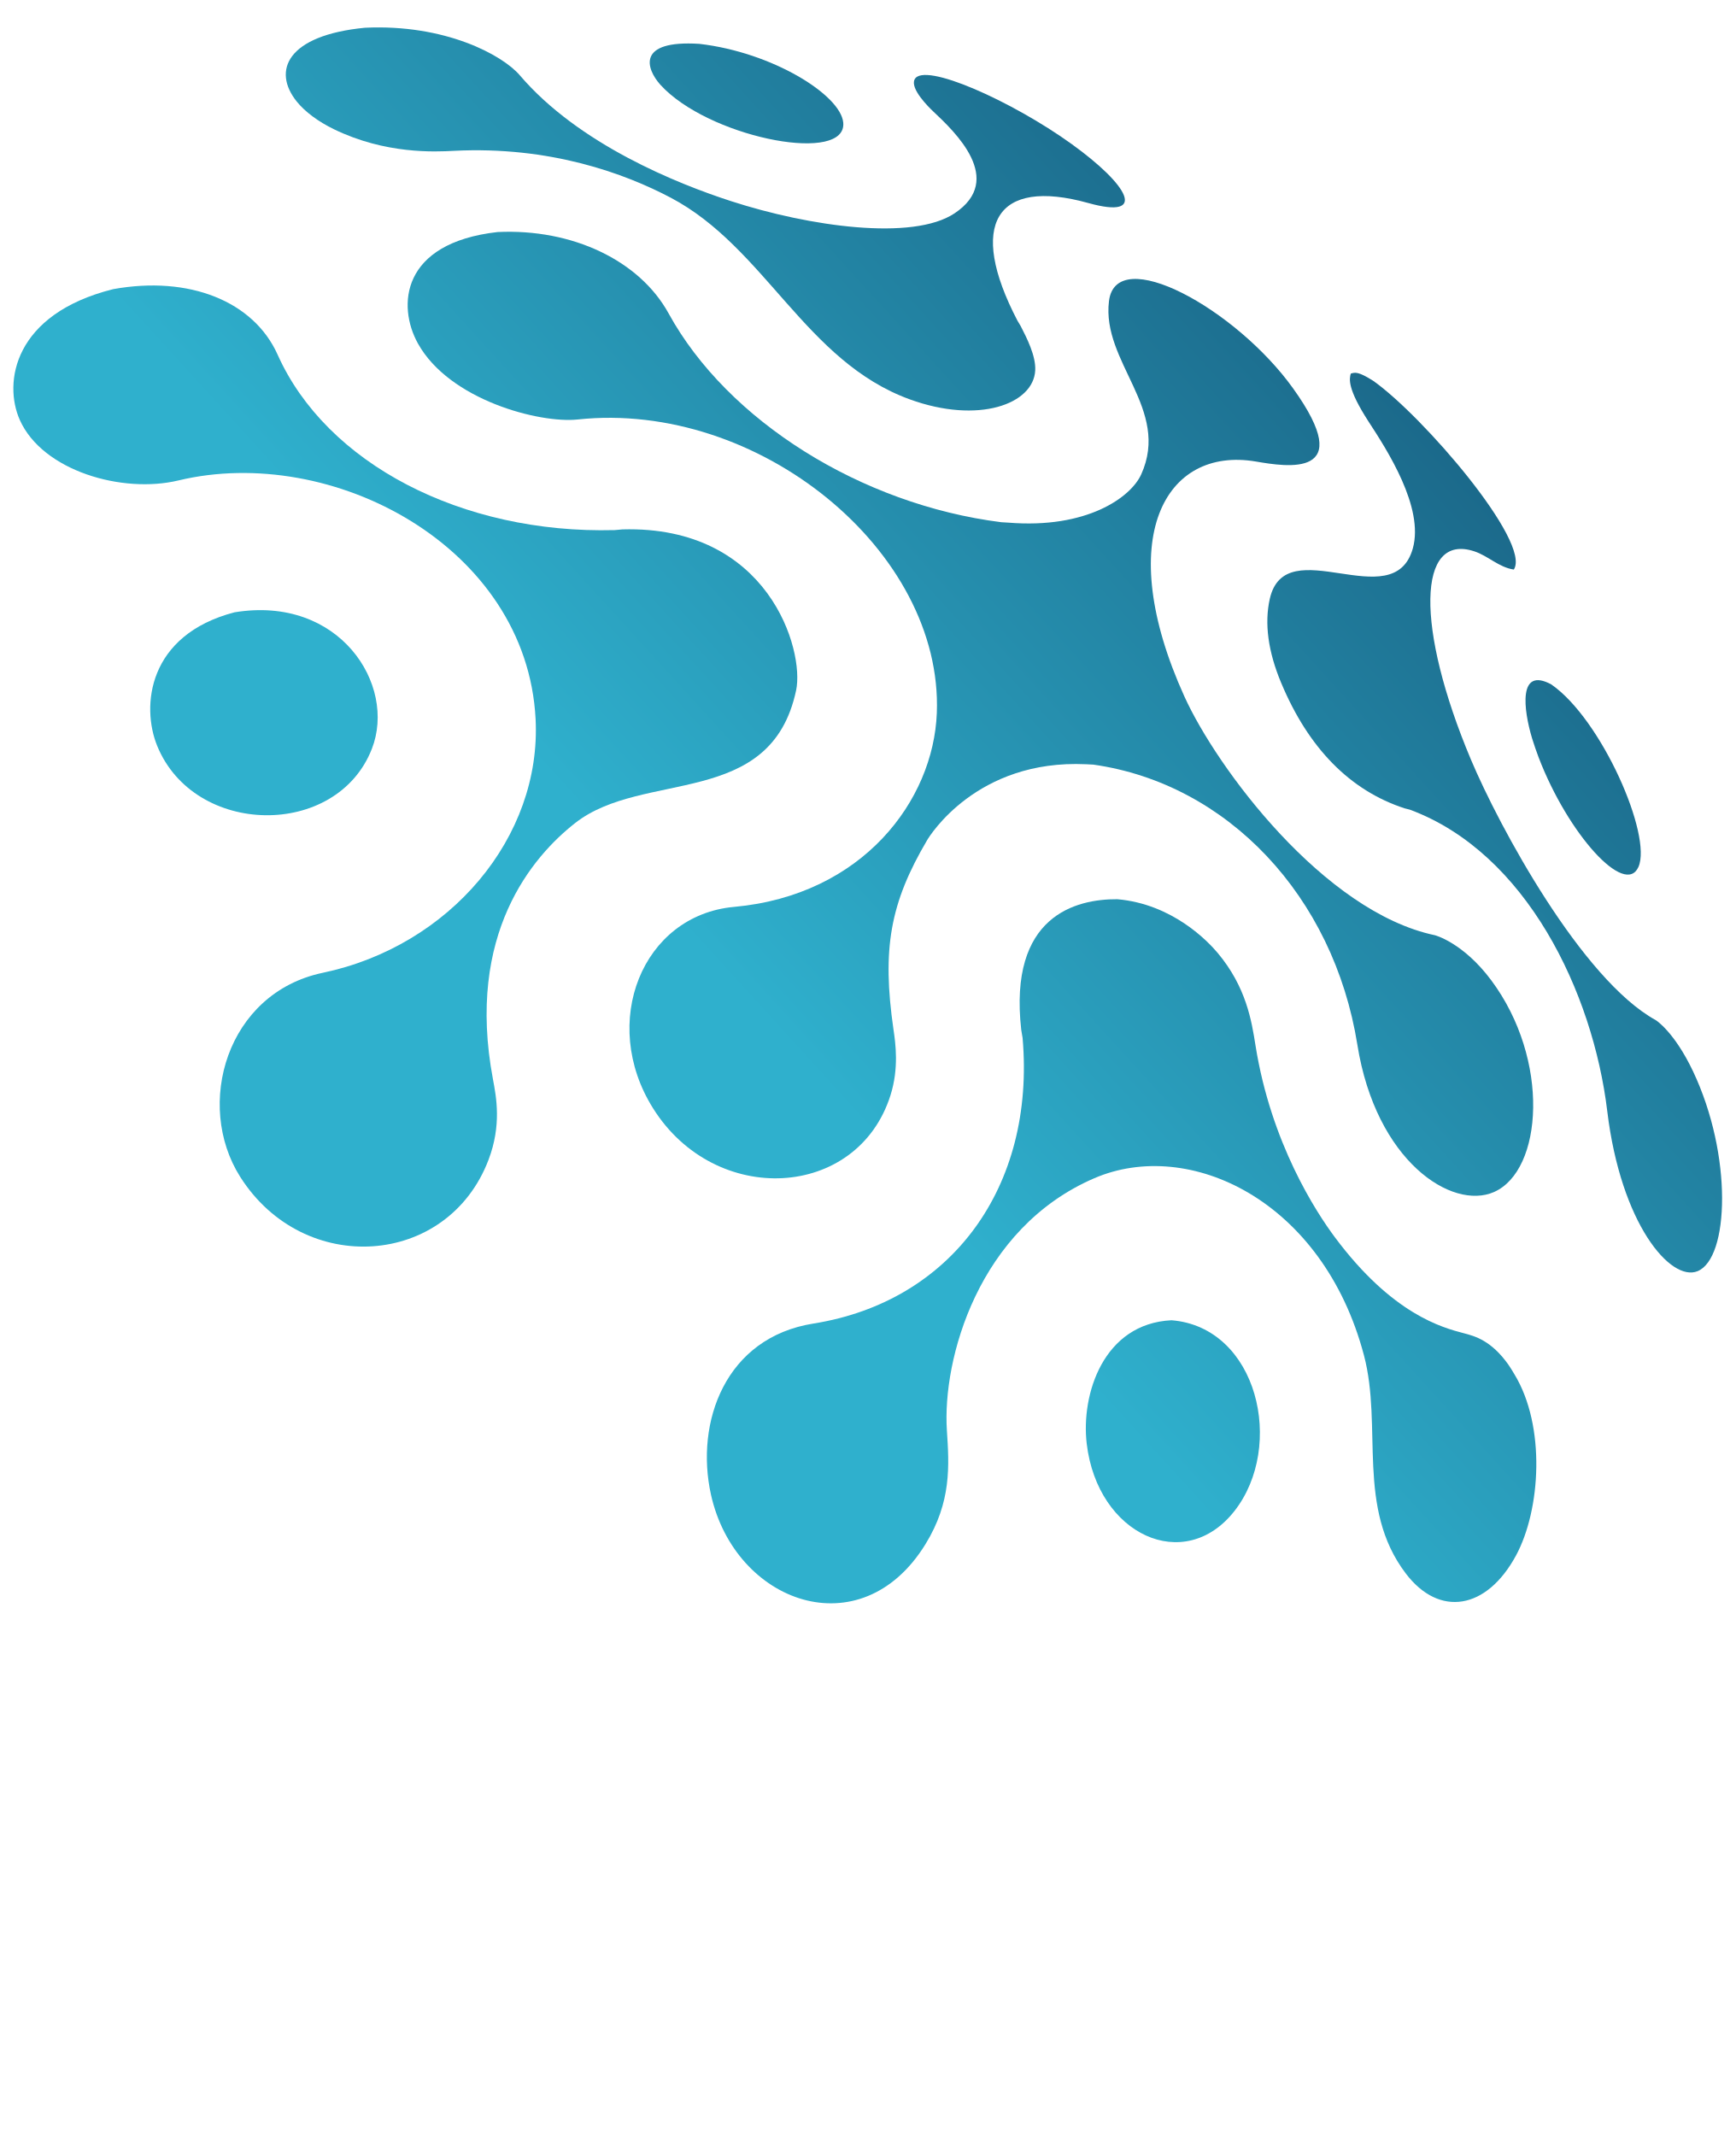
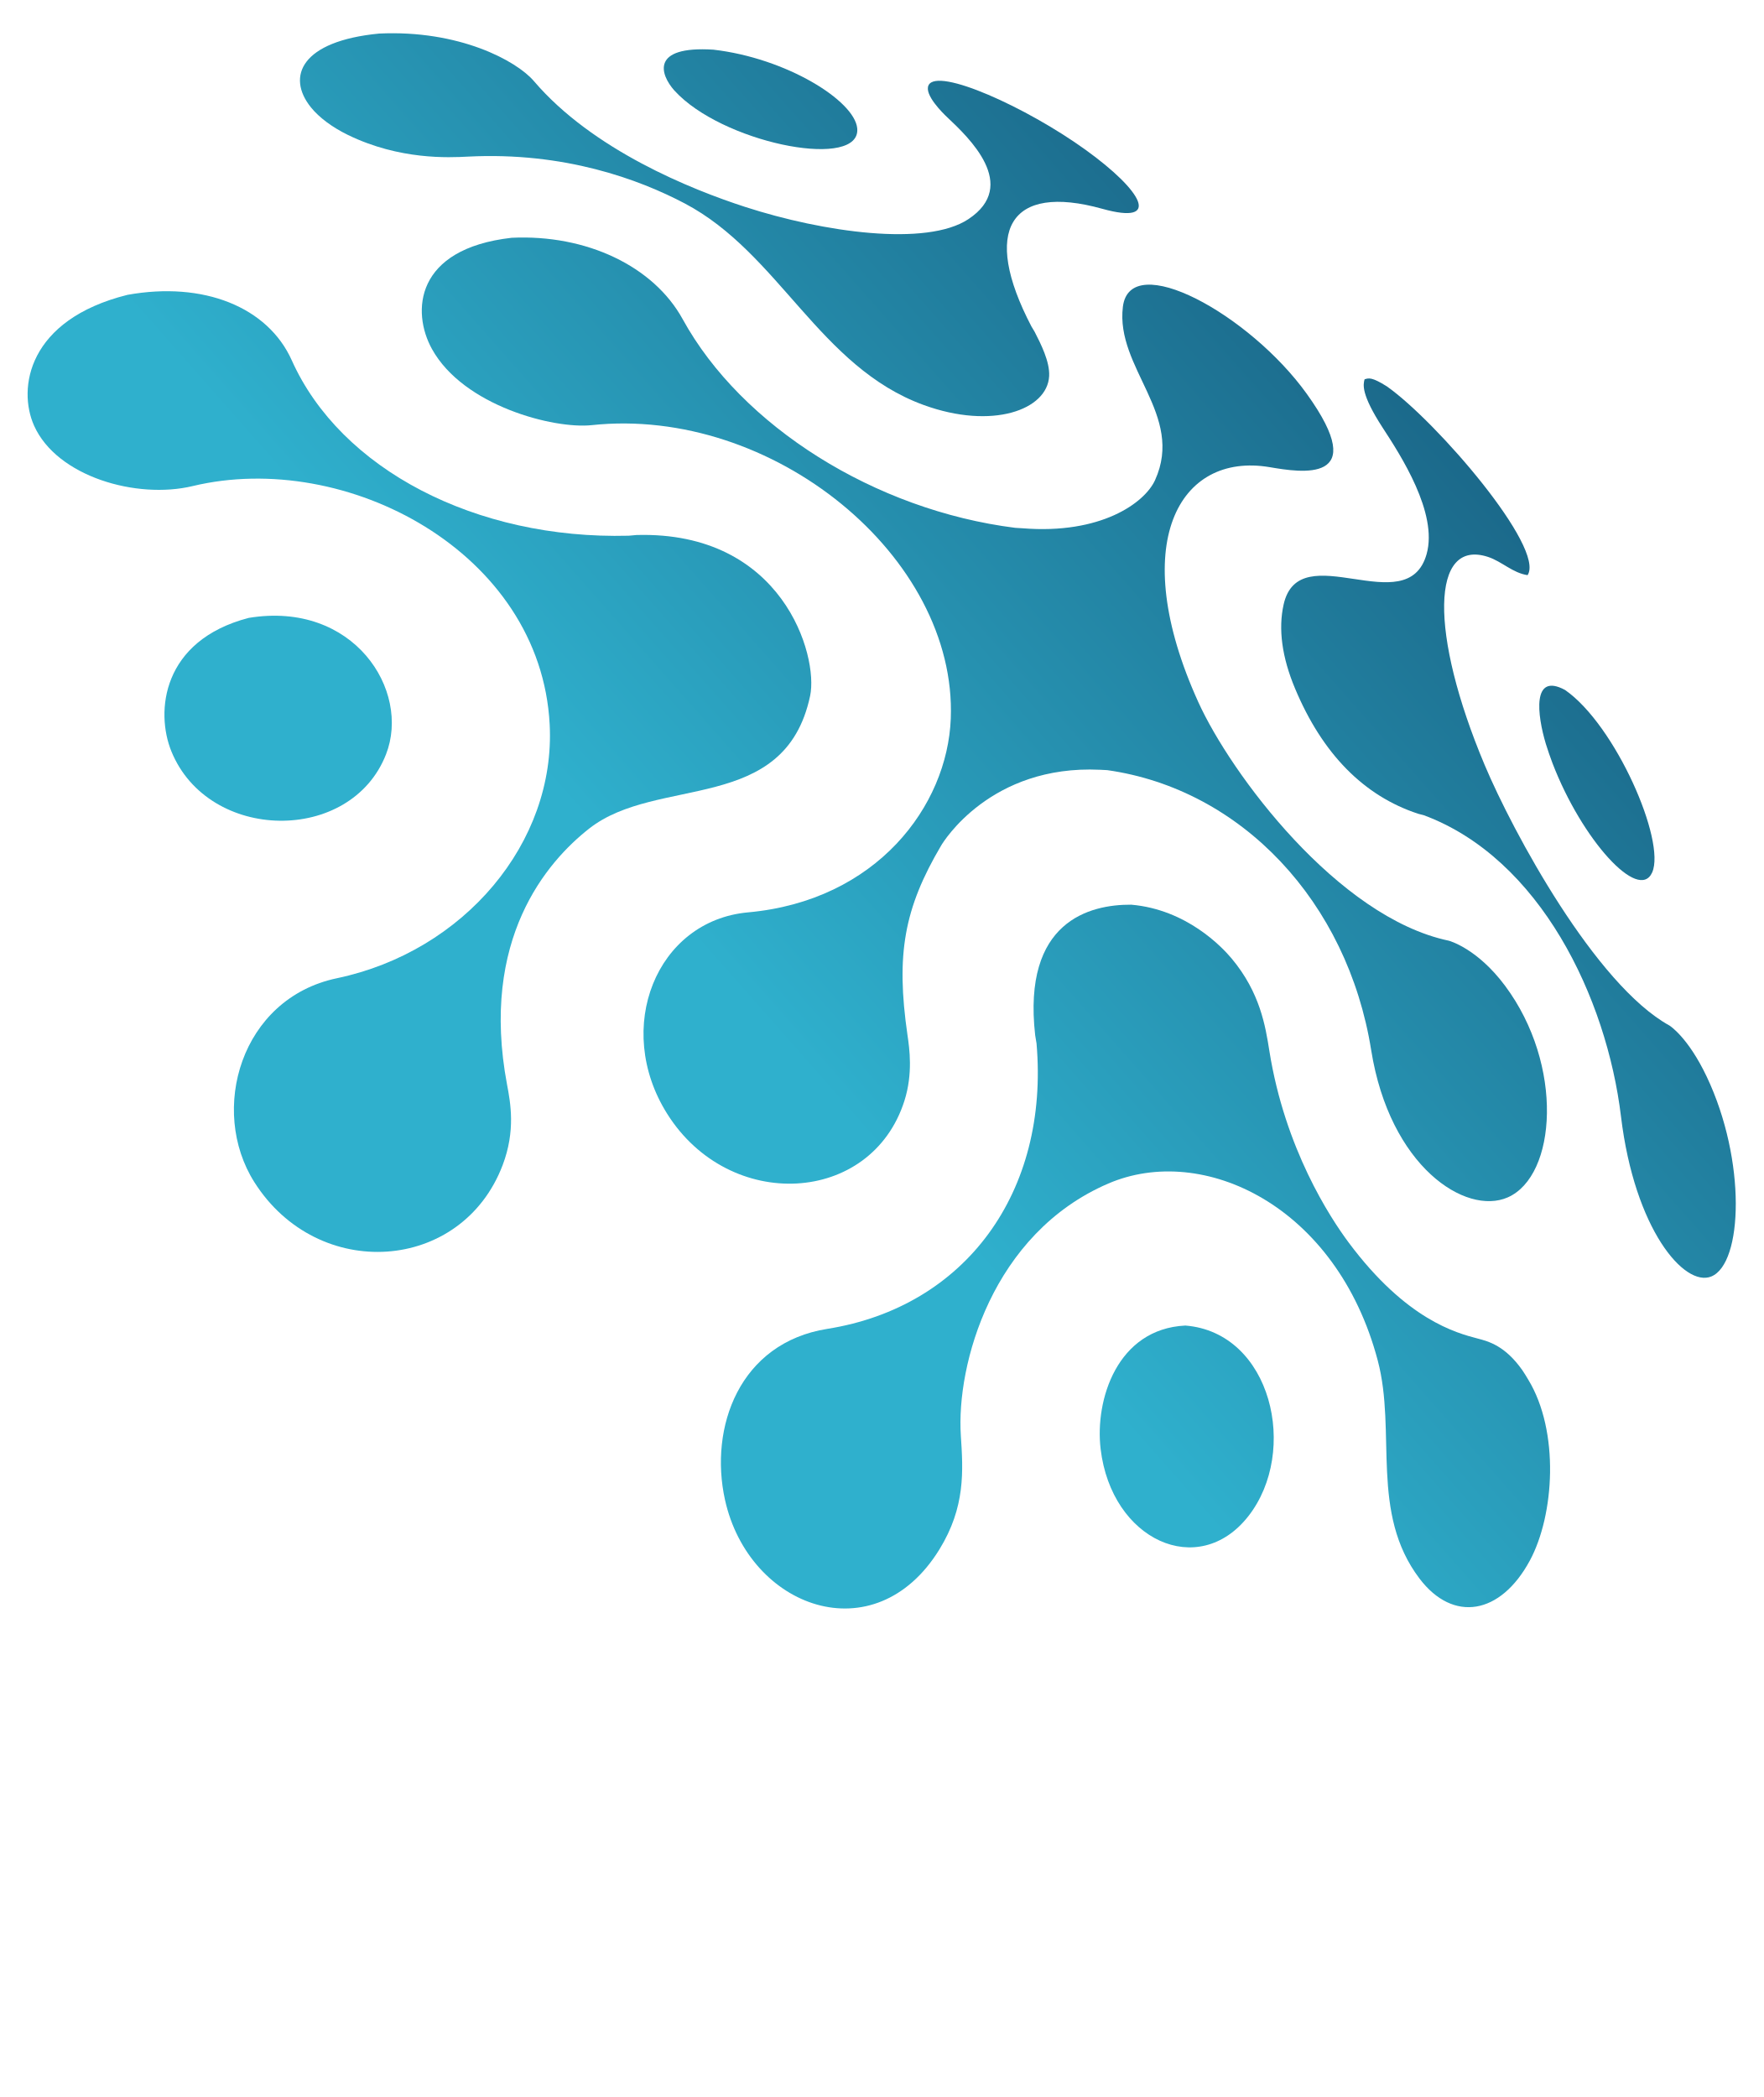
- <svg xmlns="http://www.w3.org/2000/svg" version="1.1" id="Layer_1" x="0px" y="0px" width="260" height="320" viewBox="0 0 260 320" enable-background="new 0 0 1000 1000" xml:space="preserve">
+ <svg xmlns="http://www.w3.org/2000/svg" version="1.1" id="Layer_1" x="0px" y="0px" width="185" height="220" viewBox="0 0 185 220" enable-background="new 0 0 1000 1000" xml:space="preserve">
  <defs id="defs92">
    <linearGradient gradientTransform="matrix(135.8512,-120.7564,120.7564,135.8512,-120281.39,-135387.91)" y2="999.998" x2="1.002" y1="999.998" x1="0.002" gradientUnits="userSpaceOnUse" id="SVGID_1_">
      <stop id="stop4" style="stop-color:#2FB0CD" offset="0" />
      <stop id="stop6" style="stop-color:#145073" offset="1" />
    </linearGradient>
    <linearGradient gradientTransform="matrix(135.8549,-120.7598,120.7598,135.8549,-120240.55,-135342.8)" y2="1000.003" x2="0.998" y1="1000.003" x1="-0.002" gradientUnits="userSpaceOnUse" id="SVGID_2_">
      <stop id="stop11" style="stop-color:#2FB0CD" offset="0" />
      <stop id="stop13" style="stop-color:#145073" offset="1" />
    </linearGradient>
    <linearGradient gradientTransform="matrix(135.8517,-120.7569,120.7569,135.8517,-120325.9,-135438.77)" y2="1000.001" x2="0.997" y1="1000.001" x1="-0.002" gradientUnits="userSpaceOnUse" id="SVGID_3_">
      <stop id="stop18" style="stop-color:#2FB0CD" offset="0" />
      <stop id="stop20" style="stop-color:#145073" offset="1" />
    </linearGradient>
    <linearGradient gradientTransform="matrix(135.8538,-120.7588,120.7588,135.8538,-120224.3,-135324.3)" y2="1000.003" x2="0.999" y1="1000.003" x1="-0" gradientUnits="userSpaceOnUse" id="SVGID_4_">
      <stop id="stop25" style="stop-color:#2FB0CD" offset="0" />
      <stop id="stop27" style="stop-color:#145073" offset="1" />
    </linearGradient>
    <linearGradient gradientTransform="matrix(135.8515,-120.7567,120.7567,135.8515,-120339.45,-135453.14)" y2="1000" x2="1" y1="1000" x1="0" gradientUnits="userSpaceOnUse" id="SVGID_5_">
      <stop id="stop32" style="stop-color:#2FB0CD" offset="0" />
      <stop id="stop34" style="stop-color:#145073" offset="1" />
    </linearGradient>
    <linearGradient gradientTransform="matrix(135.8575,-120.7621,120.7621,135.8575,-120242.48,-135344.75)" y2="1000.004" x2="0.998" y1="1000.004" x1="-0.002" gradientUnits="userSpaceOnUse" id="SVGID_6_">
      <stop id="stop39" style="stop-color:#2FB0CD" offset="0" />
      <stop id="stop41" style="stop-color:#145073" offset="1" />
    </linearGradient>
    <linearGradient gradientTransform="matrix(135.8528,-120.7579,120.7579,135.8528,-120330.02,-135443.36)" y2="1000" x2="0.998" y1="1000" x1="-0.002" gradientUnits="userSpaceOnUse" id="SVGID_7_">
      <stop id="stop46" style="stop-color:#2FB0CD" offset="0" />
      <stop id="stop48" style="stop-color:#145073" offset="1" />
    </linearGradient>
    <linearGradient gradientTransform="matrix(135.8388,-120.7454,120.7454,135.8388,-120204.27,-135300.92)" y2="1000" x2="1.002" y1="1000" x1="0.002" gradientUnits="userSpaceOnUse" id="SVGID_8_">
      <stop id="stop53" style="stop-color:#2FB0CD" offset="0" />
      <stop id="stop55" style="stop-color:#145073" offset="1" />
    </linearGradient>
    <linearGradient gradientTransform="matrix(135.8476,-120.7532,120.7532,135.8476,-120340.07,-135453.34)" y2="1000.001" x2="1.004" y1="1000.001" x1="0.004" gradientUnits="userSpaceOnUse" id="SVGID_9_">
      <stop id="stop60" style="stop-color:#2FB0CD" offset="0" />
      <stop id="stop62" style="stop-color:#145073" offset="1" />
    </linearGradient>
  </defs>
-   <rect x="-369.995" width="1000" height="1000" id="rect2" y="-319.309" style="fill:none" />
-   <g id="g5309" transform="translate(-369.9946,-319.3093)">
+   <rect x="-408.396" width="1000" height="1000" id="rect2" y="-366.376" style="fill:none" />
+   <g id="g5309" transform="matrix(0.7,0,0,0.7,-257.4999,-222.9047)">
    <path d="m 432.598,370.746 c 4.724,8.533 18.287,12.014 23.936,11.408 27.093,-2.893 54.76,19.715 53.82,43.979 -0.507,13.107 -11.107,27.294 -30.387,29.042 -13.743,1.247 -20.206,17.322 -12.123,30.18 9.326,14.842 30.597,13.682 35.561,-1.938 1.299,-4.086 0.755,-7.847 0.457,-9.869 -1.746,-12.062 -0.518,-18.962 5.055,-28.398 0.293,-0.493 7.362,-12.121 23.803,-11.347 0.9,0.046 0.99,0.049 1.081,0.055 20.104,2.849 36.003,19.714 39.56,41.964 2.787,17.449 14.166,24.837 20.469,22.069 7.318,-3.219 8.475,-19.802 -0.412,-31.726 -4.207,-5.639 -8.4,-6.737 -8.441,-6.746 -16.644,-3.507 -32.659,-25.03 -37.531,-35.77 -10.719,-23.629 -2.956,-37.517 10.716,-35.196 4.578,0.776 15.307,2.594 5.55,-10.987 -8.574,-11.941 -26.493,-21.742 -27.565,-13.049 -1.131,9.164 9.26,16.19 4.825,25.971 -1.553,3.426 -8.135,8.175 -19.888,7.22 -0.896,-0.055 -0.987,-0.062 -1.078,-0.065 -20.99,-2.646 -41.017,-15.213 -49.834,-31.273 -4.358,-7.936 -14.416,-12.729 -25.63,-12.198 -14.519,1.643 -15.032,11.102 -11.944,16.674" id="path9" style="fill:url(#SVGID_1_)" />
    <path d="m 561.947,421.616 c 4.097,9.796 10.315,16.12 18.478,18.788 0.669,0.17 0.737,0.188 0.8,0.204 17.45,6.466 27.429,27.349 29.578,45.174 2.038,16.877 9.488,25.603 13.525,23.968 4.744,-1.925 5.287,-17.374 -0.678,-29.949 -2.819,-5.942 -5.56,-7.648 -5.585,-7.664 -11.081,-6.1 -23.446,-28.953 -27.703,-39.067 -8.297,-19.729 -8.053,-33.998 0.528,-31.162 2.075,0.688 3.678,2.401 5.912,2.727 2.682,-4.072 -13.625,-23.026 -21.081,-28.284 -2.247,-1.413 -2.709,-1.268 -3.35,-1.066 -0.203,0.766 -0.578,2.185 2.709,7.25 2.703,4.147 8.31,12.783 6.591,18.935 -2.891,10.319 -19.078,-2.888 -21.432,7.56 -0.823,3.674 -0.252,7.908 1.708,12.586" id="path16" style="fill:url(#SVGID_2_)" />
    <path d="m 372.966,382.235 c 3.413,7.625 15.361,11.07 23.765,9.05 22.969,-5.516 52.167,9.881 53.508,35.727 0.919,17.675 -12.796,34.029 -31.897,38.037 -14.42,3.03 -19.191,19.788 -12.363,30.562 9.529,15.039 31.09,13.561 37.212,-2.555 1.958,-5.16 1.179,-9.321 0.658,-12.076 -4.091,-21.771 5.966,-33.388 12.325,-38.375 10.207,-8 29.316,-2.068 33.098,-19.869 1.28,-6.023 -4.117,-24.73 -26.017,-24.117 -0.698,0.064 -0.799,0.07 -0.898,0.082 -0.097,0.008 -0.197,0.017 -0.297,0.024 -22.882,0.596 -43.167,-9.967 -50.471,-26.281 -3.597,-8.021 -13.264,-11.876 -24.636,-9.817 -14.914,3.721 -16.495,13.999 -13.987,19.608" id="path23" style="fill:url(#SVGID_3_)" />
    <path d="m 476.513,543.216 c 3.598,16.253 22.447,23.144 32.127,7.453 3.928,-6.369 3.568,-11.8 3.222,-17.06 -0.703,-10.625 4.672,-30.284 22.088,-37.787 14.178,-6.109 34.256,3.285 40.399,26.531 2.841,10.756 -1.222,22.831 6.272,32.69 5.019,6.597 12.115,5.431 16.516,-2.713 3.69,-6.837 4.478,-19.372 -0.241,-27.131 -0.256,-0.425 -0.594,-1 -0.878,-1.403 -2.587,-3.675 -5.065,-4.322 -6.703,-4.75 -3.196,-0.838 -10.688,-2.803 -19.31,-14.362 -2.803,-3.76 -9.571,-14.085 -11.906,-28.757 -0.584,-3.689 -1.387,-8.733 -5.644,-13.828 -1.431,-1.71 -6.747,-7.354 -15.06,-8.075 -6.203,-0.038 -16.321,2.456 -14.394,19.558 0.119,0.706 0.135,0.808 0.15,0.911 0.019,0.102 0.037,0.204 0.053,0.305 1.935,22.311 -10.656,39.502 -31.339,42.796 -13.191,2.094 -17.754,14.765 -15.352,25.622" id="path30" style="fill:url(#SVGID_4_)" />
    <path d="m 414.458,334.527 c 1.227,1.521 3.201,2.994 5.565,4.143 7.748,3.764 15.158,3.386 17.95,3.238 14.466,-0.74 25.665,3.41 32.516,7.021 14.142,7.456 20.175,24.525 35.81,30.208 10.273,3.74 18.542,0.734 18.798,-4.344 0.109,-2.169 -1.266,-4.854 -2.175,-6.628 -0.291,-0.479 -0.331,-0.547 -0.369,-0.616 l -0.121,-0.203 c -7.52,-14.404 -3.244,-21.485 10.631,-17.617 8.984,2.507 6.019,-2.703 -2.528,-8.855 -8.878,-6.391 -22.125,-12.348 -23.503,-9.682 -0.729,1.406 2.169,4.232 2.756,4.786 3.25,3.056 10.866,10.217 3.21,15.298 -6.271,4.166 -21.743,1.971 -33.471,-1.831 -8.032,-2.604 -22.826,-8.517 -31.649,-18.852 -2.613,-3.06 -11.227,-7.701 -23.213,-7.126 -11.634,1.128 -13.942,6.417 -10.207,11.06" id="path37" style="fill:url(#SVGID_5_)" />
    <path d="m 600.525,432.793 c 4.428,11.542 12.953,20.888 14.949,16.396 2.085,-4.694 -5.496,-22.102 -13.056,-27.344 -5.007,-2.708 -4.166,3.798 -2.882,8.071 0.267,0.874 0.664,2.022 0.989,2.877" id="path44" style="fill:url(#SVGID_6_)" />
    <path d="m 393.544,431.045 c 5.562,13.639 26.911,13.938 32.168,0.443 3.738,-9.583 -4.849,-23.047 -20.591,-20.445 -12.991,3.395 -13.996,14.068 -11.577,20.002" id="path51" style="fill:url(#SVGID_7_)" />
    <path d="m 532.812,535.6 c 1.628,13.682 14.656,19.616 22.135,10.078 7.612,-9.712 3.496,-27.54 -9.435,-28.578 -10.218,0.5 -13.577,11.119 -12.7,18.5" id="path58" style="fill:url(#SVGID_8_)" />
    <path d="m 469.669,332.76 c 7.81,7.457 27.242,11.031 26.663,4.908 -0.396,-4.148 -10.625,-10.529 -21.56,-11.789 -9.463,-0.597 -7.963,3.734 -5.854,6.112 0.219,0.239 0.519,0.544 0.751,0.769" id="path65" style="fill:url(#SVGID_9_)" />
  </g>
-   <flowRoot xml:space="preserve" id="flowRoot5268-3" style="font-style:normal;font-variant:normal;font-weight:normal;font-stretch:normal;font-size:64px;line-height:125%;font-family:'Baekmuk Gulim';-inkscape-font-specification:'Baekmuk Gulim, Normal';font-variant-ligatures:normal;font-variant-caps:normal;font-variant-numeric:normal;font-feature-settings:normal;text-align:start;letter-spacing:2px;word-spacing:0px;writing-mode:lr-tb;text-anchor:start;fill:#145073;fill-opacity:1;stroke:#145073;stroke-width:2;stroke-linecap:butt;stroke-linejoin:miter;stroke-miterlimit:4;stroke-dasharray:none;stroke-opacity:1" transform="translate(-717.5176,-497.4671)">
+   <flowRoot xml:space="preserve" id="flowRoot5268-3" style="font-style:normal;font-variant:normal;font-weight:normal;font-stretch:normal;font-size:64px;line-height:125%;font-family:'Baekmuk Gulim';-inkscape-font-specification:'Baekmuk Gulim, Normal';font-variant-ligatures:normal;font-variant-caps:normal;font-variant-numeric:normal;font-feature-settings:normal;text-align:start;letter-spacing:2px;word-spacing:0px;writing-mode:lr-tb;text-anchor:start;fill:#145073;fill-opacity:1;stroke:#145073;stroke-width:2;stroke-linecap:butt;stroke-linejoin:miter;stroke-miterlimit:4;stroke-dasharray:none;stroke-opacity:1" transform="matrix(0.7,0,0,0.7,-500.7659,-353.6151)">
    <flowRegion id="flowRegion5270-6" style="font-style:normal;font-variant:normal;font-weight:normal;font-stretch:normal;font-size:64px;font-family:'Baekmuk Gulim';-inkscape-font-specification:'Baekmuk Gulim, Normal';font-variant-ligatures:normal;font-variant-caps:normal;font-variant-numeric:normal;font-feature-settings:normal;text-align:start;letter-spacing:2px;writing-mode:lr-tb;text-anchor:start;fill:#145073;fill-opacity:1;stroke:#145073;stroke-width:2;stroke-miterlimit:4;stroke-dasharray:none;stroke-opacity:1">
      <rect id="rect5272-1" width="163.136" height="80.508" x="716.102" y="742.585" style="font-style:normal;font-variant:normal;font-weight:normal;font-stretch:normal;font-size:64px;font-family:'Baekmuk Gulim';-inkscape-font-specification:'Baekmuk Gulim, Normal';font-variant-ligatures:normal;font-variant-caps:normal;font-variant-numeric:normal;font-feature-settings:normal;text-align:start;letter-spacing:2px;writing-mode:lr-tb;text-anchor:start;fill:#145073;fill-opacity:1;stroke:#145073;stroke-width:2;stroke-miterlimit:4;stroke-dasharray:none;stroke-opacity:1" />
    </flowRegion>
    <flowPara id="flowPara5274-0" style="font-style:normal;font-variant:normal;font-weight:normal;font-stretch:normal;font-size:64px;font-family:'Baekmuk Gulim';-inkscape-font-specification:'Baekmuk Gulim, Normal';font-variant-ligatures:normal;font-variant-caps:normal;font-variant-numeric:normal;font-feature-settings:normal;text-align:start;letter-spacing:1px;writing-mode:lr-tb;text-anchor:start;fill:#145073;fill-opacity:1;stroke:#145073;stroke-width:2;stroke-miterlimit:4;stroke-dasharray:none;stroke-opacity:1">Py</flowPara>
  </flowRoot>
-   <flowRoot transform="translate(-178.8746,-520.9915)" xml:space="preserve" id="flowRoot5268-1-0" style="font-style:normal;font-variant:normal;font-weight:normal;font-stretch:normal;font-size:64px;line-height:125%;font-family:'Baekmuk Gulim';-inkscape-font-specification:'Baekmuk Gulim, Normal';font-variant-ligatures:normal;font-variant-caps:normal;font-variant-numeric:normal;font-feature-settings:normal;text-align:start;letter-spacing:0px;word-spacing:0px;writing-mode:lr-tb;text-anchor:start;fill:#2fb0cd;fill-opacity:1;stroke:#2fb0cd;stroke-width:2;stroke-linecap:butt;stroke-linejoin:miter;stroke-miterlimit:4;stroke-dasharray:none;stroke-opacity:1">
+   <flowRoot transform="matrix(0.7,0,0,0.7,-123.7159,-370.0822)" xml:space="preserve" id="flowRoot5268-1-0" style="font-style:normal;font-variant:normal;font-weight:normal;font-stretch:normal;font-size:64px;line-height:125%;font-family:'Baekmuk Gulim';-inkscape-font-specification:'Baekmuk Gulim, Normal';font-variant-ligatures:normal;font-variant-caps:normal;font-variant-numeric:normal;font-feature-settings:normal;text-align:start;letter-spacing:0px;word-spacing:0px;writing-mode:lr-tb;text-anchor:start;fill:#2fb0cd;fill-opacity:1;stroke:#2fb0cd;stroke-width:2;stroke-linecap:butt;stroke-linejoin:miter;stroke-miterlimit:4;stroke-dasharray:none;stroke-opacity:1">
    <flowRegion id="flowRegion5270-9-7" style="font-style:normal;font-variant:normal;font-weight:normal;font-stretch:normal;font-size:64px;font-family:'Baekmuk Gulim';-inkscape-font-specification:'Baekmuk Gulim, Normal';font-variant-ligatures:normal;font-variant-caps:normal;font-variant-numeric:normal;font-feature-settings:normal;text-align:start;writing-mode:lr-tb;text-anchor:start;fill:#2fb0cd;fill-opacity:1;stroke:#2fb0cd;stroke-width:2;stroke-miterlimit:4;stroke-dasharray:none;stroke-opacity:1">
      <rect id="rect5272-4-2" width="629.237" height="140.89" x="264.831" y="766.949" style="font-style:normal;font-variant:normal;font-weight:normal;font-stretch:normal;font-size:64px;font-family:'Baekmuk Gulim';-inkscape-font-specification:'Baekmuk Gulim, Normal';font-variant-ligatures:normal;font-variant-caps:normal;font-variant-numeric:normal;font-feature-settings:normal;text-align:start;writing-mode:lr-tb;text-anchor:start;fill:#2fb0cd;fill-opacity:1;stroke:#2fb0cd;stroke-width:2;stroke-miterlimit:4;stroke-dasharray:none;stroke-opacity:1" />
    </flowRegion>
    <flowPara id="flowPara5274-9-3" style="font-style:normal;font-variant:normal;font-weight:normal;font-stretch:normal;font-size:64px;font-family:'Baekmuk Gulim';-inkscape-font-specification:'Baekmuk Gulim, Normal';font-variant-ligatures:normal;font-variant-caps:normal;font-variant-numeric:normal;font-feature-settings:normal;text-align:start;letter-spacing:1px;writing-mode:lr-tb;text-anchor:start;fill:#2fb0cd;fill-opacity:1;stroke:#2fb0cd;stroke-width:2;stroke-miterlimit:4;stroke-dasharray:none;stroke-opacity:1">ECVL</flowPara>
  </flowRoot>
</svg>
